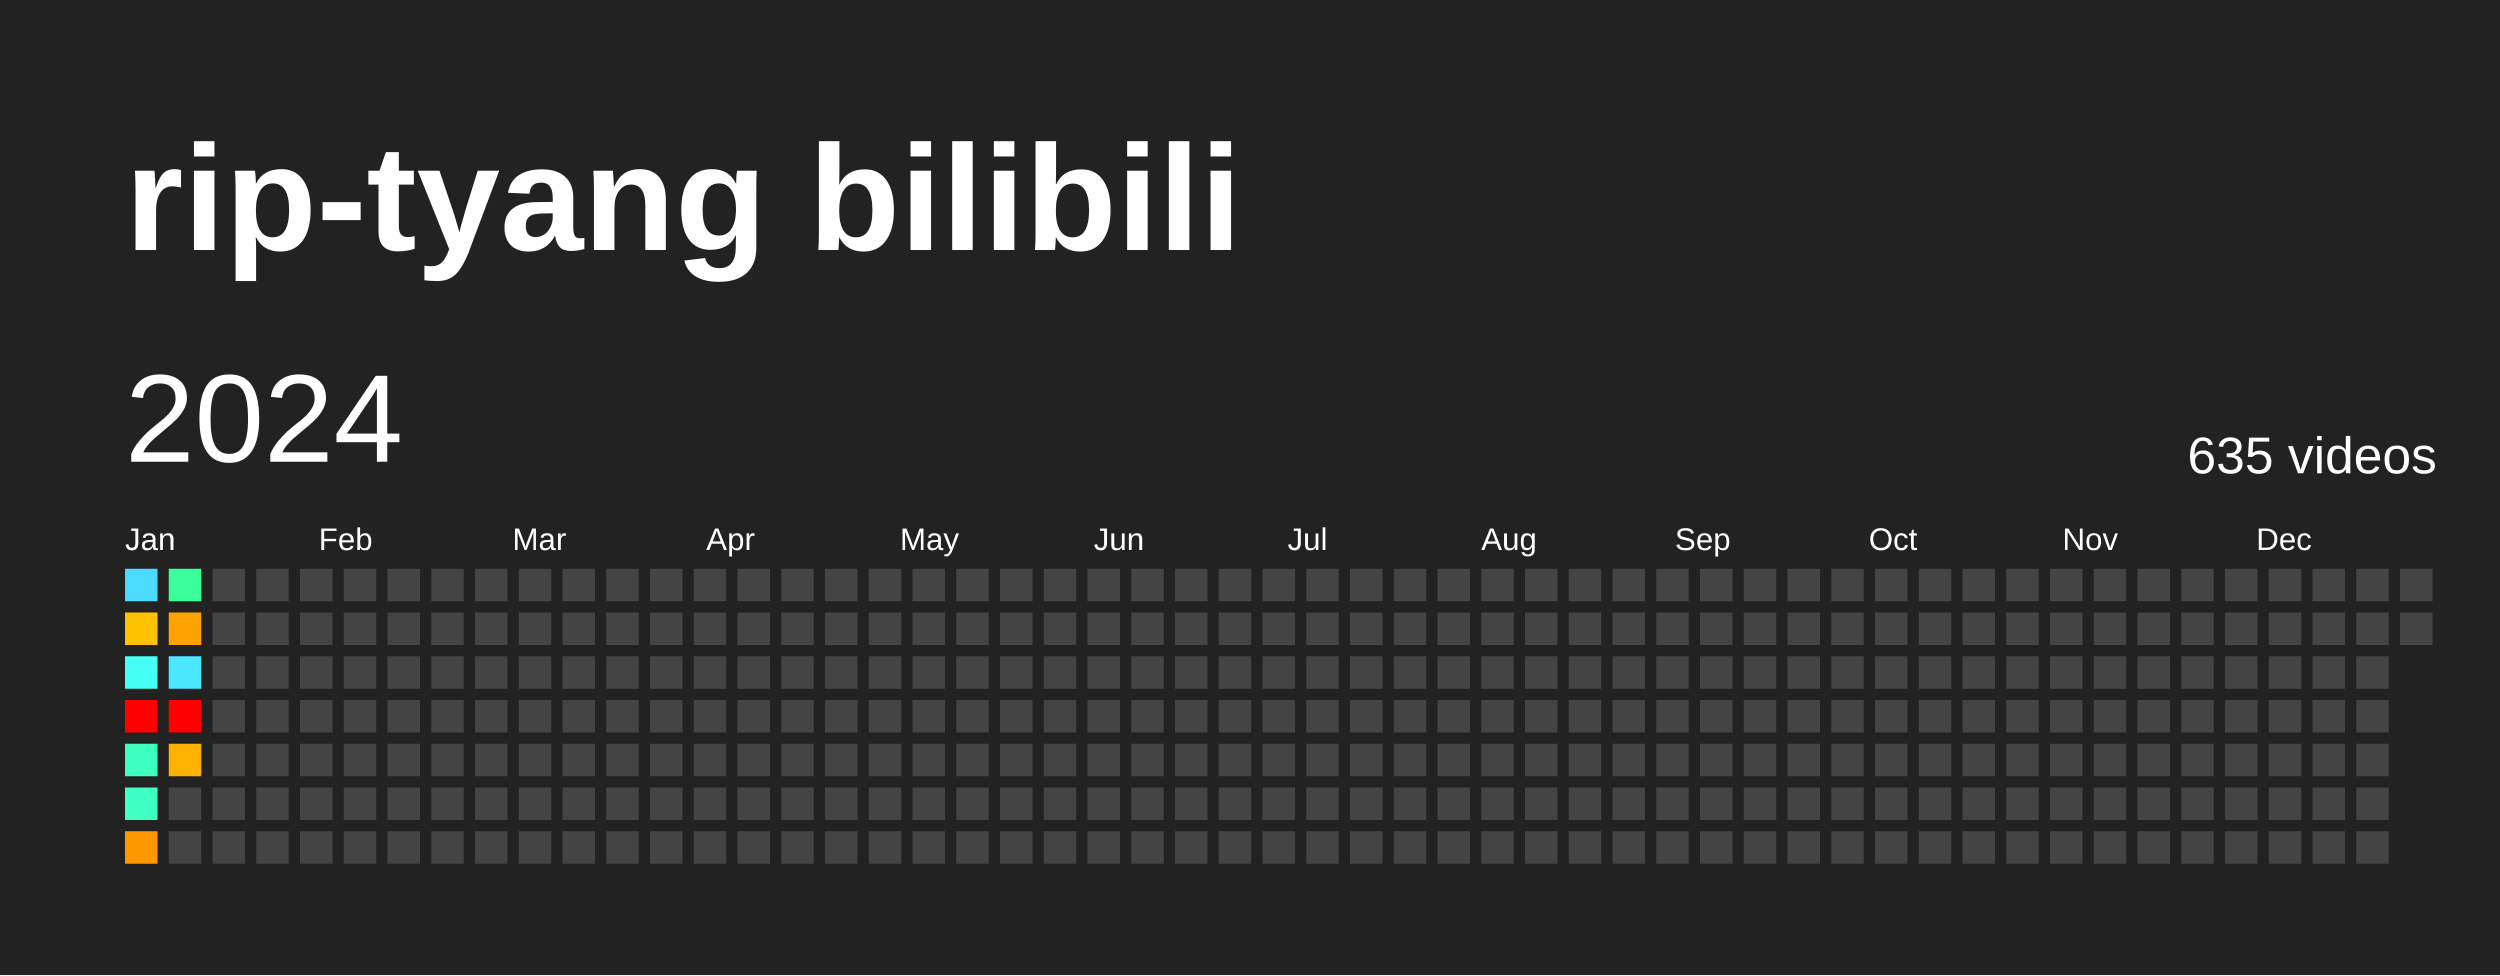
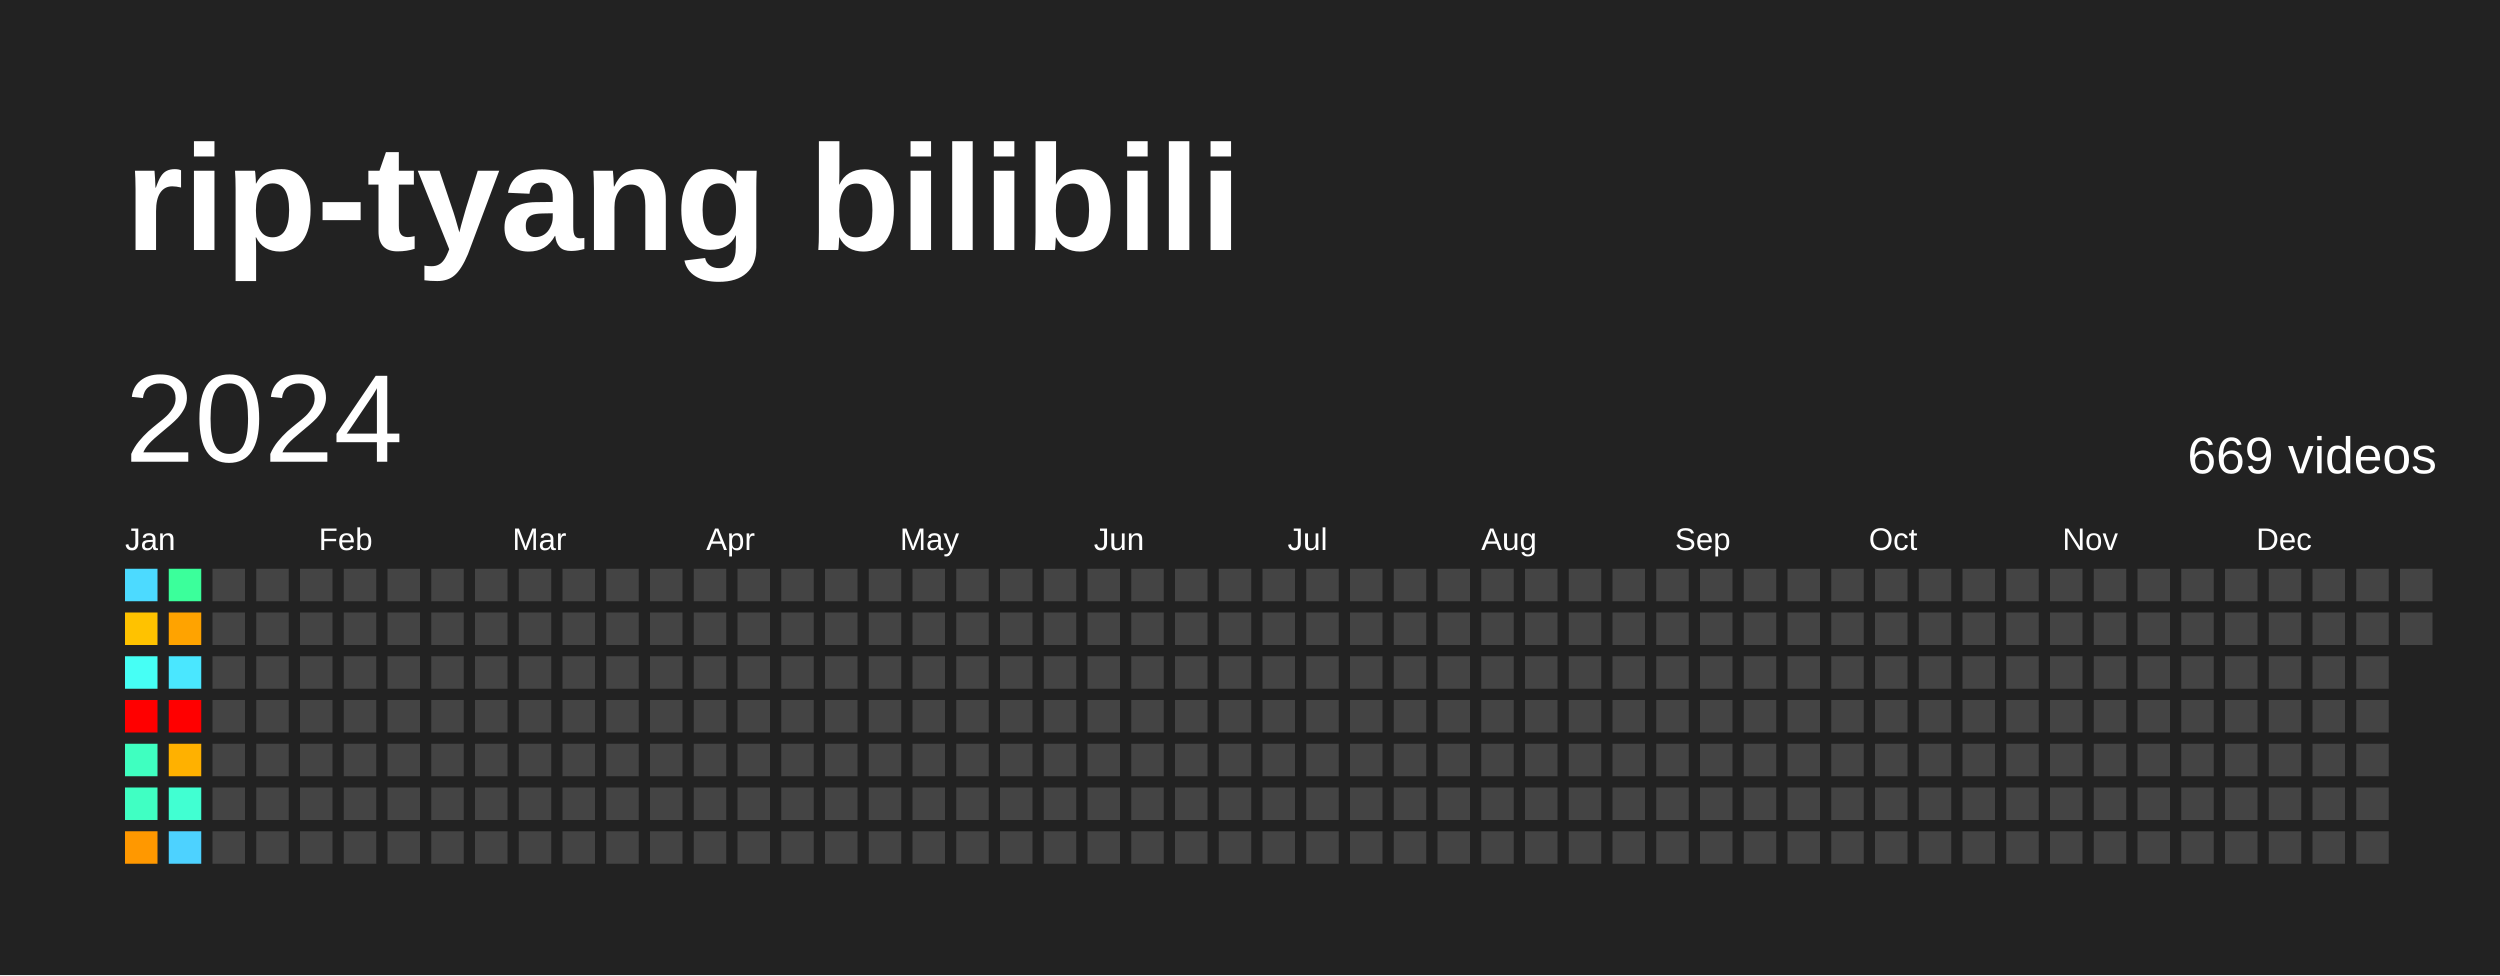
<svg xmlns="http://www.w3.org/2000/svg" baseProfile="full" height="78mm" version="1.1" viewBox="0,0,200,78" width="200mm">
  <defs />
  <rect fill="#222222" height="78" width="200" x="0" y="0" />
  <text fill="#FFFFFF" style="font-size:12px; font-family:Arial; font-weight:bold;" x="10" y="20">rip-tyang bilibili</text>
  <text dominant-baseline="hanging" fill="#FFFFFF" style="font-size:10.0px; font-family:Arial;" x="10" y="30">2024</text>
-   <text dominant-baseline="hanging" fill="#FFFFFF" style="font-size:4.125px; font-family:Arial;" x="175" y="35">635 videos</text>
+   <text dominant-baseline="hanging" fill="#FFFFFF" style="font-size:4.125px; font-family:Arial;" x="175" y="35">669 videos</text>
  <text fill="#FFFFFF" style="font-size:2.5px; font-family:Arial" x="10.0" y="44">Jan</text>
  <text fill="#FFFFFF" style="font-size:2.5px; font-family:Arial" x="25.5" y="44">Feb</text>
  <text fill="#FFFFFF" style="font-size:2.5px; font-family:Arial" x="41.0" y="44">Mar</text>
  <text fill="#FFFFFF" style="font-size:2.5px; font-family:Arial" x="56.5" y="44">Apr</text>
  <text fill="#FFFFFF" style="font-size:2.5px; font-family:Arial" x="72.0" y="44">May</text>
  <text fill="#FFFFFF" style="font-size:2.5px; font-family:Arial" x="87.5" y="44">Jun</text>
  <text fill="#FFFFFF" style="font-size:2.5px; font-family:Arial" x="103.0" y="44">Jul</text>
  <text fill="#FFFFFF" style="font-size:2.5px; font-family:Arial" x="118.5" y="44">Aug</text>
  <text fill="#FFFFFF" style="font-size:2.5px; font-family:Arial" x="134.0" y="44">Sep</text>
  <text fill="#FFFFFF" style="font-size:2.5px; font-family:Arial" x="149.5" y="44">Oct</text>
  <text fill="#FFFFFF" style="font-size:2.5px; font-family:Arial" x="165.0" y="44">Nov</text>
  <text fill="#FFFFFF" style="font-size:2.5px; font-family:Arial" x="180.5" y="44">Dec</text>
  <rect fill="#4cdaff" height="2.6" width="2.6" x="10.0" y="45.5" />
  <rect fill="#ffc200" height="2.6" width="2.6" x="10.0" y="49.0" />
  <rect fill="#46fff5" height="2.6" width="2.6" x="10.0" y="52.5" />
  <rect fill="red" height="2.6" width="2.6" x="10.0" y="56.0" />
  <rect fill="#3fffc0" height="2.6" width="2.6" x="10.0" y="59.5" />
  <rect fill="#40ffc3" height="2.6" width="2.6" x="10.0" y="63.0" />
  <rect fill="#ff9800" height="2.6" width="2.6" x="10.0" y="66.5" />
  <rect fill="#3bff9b" height="2.6" width="2.6" x="13.5" y="45.5" />
  <rect fill="#ffa300" height="2.6" width="2.6" x="13.5" y="49.0" />
  <rect fill="#4ae7ff" height="2.6" width="2.6" x="13.5" y="52.5" />
  <rect fill="red" height="2.6" width="2.6" x="13.5" y="56.0" />
  <rect fill="#ffb100" height="2.6" width="2.6" x="13.5" y="59.5" />
-   <rect fill="#444444" height="2.6" width="2.6" x="13.5" y="63.0" />
-   <rect fill="#444444" height="2.6" width="2.6" x="13.5" y="66.5" />
+   <rect fill="#41ffd2" height="2.6" width="2.6" x="13.5" y="63.0" />
+   <rect fill="#4dd2ff" height="2.6" width="2.6" x="13.5" y="66.5" />
  <rect fill="#444444" height="2.6" width="2.6" x="17.0" y="45.5" />
  <rect fill="#444444" height="2.6" width="2.6" x="17.0" y="49.0" />
  <rect fill="#444444" height="2.6" width="2.6" x="17.0" y="52.5" />
  <rect fill="#444444" height="2.6" width="2.6" x="17.0" y="56.0" />
  <rect fill="#444444" height="2.6" width="2.6" x="17.0" y="59.5" />
  <rect fill="#444444" height="2.6" width="2.6" x="17.0" y="63.0" />
  <rect fill="#444444" height="2.6" width="2.6" x="17.0" y="66.5" />
  <rect fill="#444444" height="2.6" width="2.6" x="20.5" y="45.5" />
  <rect fill="#444444" height="2.6" width="2.6" x="20.5" y="49.0" />
  <rect fill="#444444" height="2.6" width="2.6" x="20.5" y="52.5" />
  <rect fill="#444444" height="2.6" width="2.6" x="20.5" y="56.0" />
  <rect fill="#444444" height="2.6" width="2.6" x="20.5" y="59.5" />
  <rect fill="#444444" height="2.6" width="2.6" x="20.5" y="63.0" />
  <rect fill="#444444" height="2.6" width="2.6" x="20.5" y="66.5" />
  <rect fill="#444444" height="2.6" width="2.6" x="24.0" y="45.5" />
  <rect fill="#444444" height="2.6" width="2.6" x="24.0" y="49.0" />
  <rect fill="#444444" height="2.6" width="2.6" x="24.0" y="52.5" />
  <rect fill="#444444" height="2.6" width="2.6" x="24.0" y="56.0" />
  <rect fill="#444444" height="2.6" width="2.6" x="24.0" y="59.5" />
  <rect fill="#444444" height="2.6" width="2.6" x="24.0" y="63.0" />
  <rect fill="#444444" height="2.6" width="2.6" x="24.0" y="66.5" />
  <rect fill="#444444" height="2.6" width="2.6" x="27.5" y="45.5" />
  <rect fill="#444444" height="2.6" width="2.6" x="27.5" y="49.0" />
  <rect fill="#444444" height="2.6" width="2.6" x="27.5" y="52.5" />
  <rect fill="#444444" height="2.6" width="2.6" x="27.5" y="56.0" />
  <rect fill="#444444" height="2.6" width="2.6" x="27.5" y="59.5" />
  <rect fill="#444444" height="2.6" width="2.6" x="27.5" y="63.0" />
  <rect fill="#444444" height="2.6" width="2.6" x="27.5" y="66.5" />
  <rect fill="#444444" height="2.6" width="2.6" x="31.0" y="45.5" />
  <rect fill="#444444" height="2.6" width="2.6" x="31.0" y="49.0" />
  <rect fill="#444444" height="2.6" width="2.6" x="31.0" y="52.5" />
  <rect fill="#444444" height="2.6" width="2.6" x="31.0" y="56.0" />
  <rect fill="#444444" height="2.6" width="2.6" x="31.0" y="59.5" />
  <rect fill="#444444" height="2.6" width="2.6" x="31.0" y="63.0" />
  <rect fill="#444444" height="2.6" width="2.6" x="31.0" y="66.5" />
  <rect fill="#444444" height="2.6" width="2.6" x="34.5" y="45.5" />
  <rect fill="#444444" height="2.6" width="2.6" x="34.5" y="49.0" />
  <rect fill="#444444" height="2.6" width="2.6" x="34.5" y="52.5" />
  <rect fill="#444444" height="2.6" width="2.6" x="34.5" y="56.0" />
  <rect fill="#444444" height="2.6" width="2.6" x="34.5" y="59.5" />
  <rect fill="#444444" height="2.6" width="2.6" x="34.5" y="63.0" />
  <rect fill="#444444" height="2.6" width="2.6" x="34.5" y="66.5" />
  <rect fill="#444444" height="2.6" width="2.6" x="38.0" y="45.5" />
  <rect fill="#444444" height="2.6" width="2.6" x="38.0" y="49.0" />
  <rect fill="#444444" height="2.6" width="2.6" x="38.0" y="52.5" />
  <rect fill="#444444" height="2.6" width="2.6" x="38.0" y="56.0" />
  <rect fill="#444444" height="2.6" width="2.6" x="38.0" y="59.5" />
  <rect fill="#444444" height="2.6" width="2.6" x="38.0" y="63.0" />
  <rect fill="#444444" height="2.6" width="2.6" x="38.0" y="66.5" />
  <rect fill="#444444" height="2.6" width="2.6" x="41.5" y="45.5" />
  <rect fill="#444444" height="2.6" width="2.6" x="41.5" y="49.0" />
  <rect fill="#444444" height="2.6" width="2.6" x="41.5" y="52.5" />
  <rect fill="#444444" height="2.6" width="2.6" x="41.5" y="56.0" />
  <rect fill="#444444" height="2.6" width="2.6" x="41.5" y="59.5" />
  <rect fill="#444444" height="2.6" width="2.6" x="41.5" y="63.0" />
  <rect fill="#444444" height="2.6" width="2.6" x="41.5" y="66.5" />
  <rect fill="#444444" height="2.6" width="2.6" x="45.0" y="45.5" />
  <rect fill="#444444" height="2.6" width="2.6" x="45.0" y="49.0" />
  <rect fill="#444444" height="2.6" width="2.6" x="45.0" y="52.5" />
  <rect fill="#444444" height="2.6" width="2.6" x="45.0" y="56.0" />
  <rect fill="#444444" height="2.6" width="2.6" x="45.0" y="59.5" />
  <rect fill="#444444" height="2.6" width="2.6" x="45.0" y="63.0" />
  <rect fill="#444444" height="2.6" width="2.6" x="45.0" y="66.5" />
  <rect fill="#444444" height="2.6" width="2.6" x="48.5" y="45.5" />
  <rect fill="#444444" height="2.6" width="2.6" x="48.5" y="49.0" />
  <rect fill="#444444" height="2.6" width="2.6" x="48.5" y="52.5" />
  <rect fill="#444444" height="2.6" width="2.6" x="48.5" y="56.0" />
  <rect fill="#444444" height="2.6" width="2.6" x="48.5" y="59.5" />
  <rect fill="#444444" height="2.6" width="2.6" x="48.5" y="63.0" />
  <rect fill="#444444" height="2.6" width="2.6" x="48.5" y="66.5" />
  <rect fill="#444444" height="2.6" width="2.6" x="52.0" y="45.5" />
  <rect fill="#444444" height="2.6" width="2.6" x="52.0" y="49.0" />
  <rect fill="#444444" height="2.6" width="2.6" x="52.0" y="52.5" />
  <rect fill="#444444" height="2.6" width="2.6" x="52.0" y="56.0" />
  <rect fill="#444444" height="2.6" width="2.6" x="52.0" y="59.5" />
  <rect fill="#444444" height="2.6" width="2.6" x="52.0" y="63.0" />
  <rect fill="#444444" height="2.6" width="2.6" x="52.0" y="66.5" />
  <rect fill="#444444" height="2.6" width="2.6" x="55.5" y="45.5" />
  <rect fill="#444444" height="2.6" width="2.6" x="55.5" y="49.0" />
  <rect fill="#444444" height="2.6" width="2.6" x="55.5" y="52.5" />
  <rect fill="#444444" height="2.6" width="2.6" x="55.5" y="56.0" />
  <rect fill="#444444" height="2.6" width="2.6" x="55.5" y="59.5" />
  <rect fill="#444444" height="2.6" width="2.6" x="55.5" y="63.0" />
  <rect fill="#444444" height="2.6" width="2.6" x="55.5" y="66.5" />
  <rect fill="#444444" height="2.6" width="2.6" x="59.0" y="45.5" />
  <rect fill="#444444" height="2.6" width="2.6" x="59.0" y="49.0" />
  <rect fill="#444444" height="2.6" width="2.6" x="59.0" y="52.5" />
  <rect fill="#444444" height="2.6" width="2.6" x="59.0" y="56.0" />
  <rect fill="#444444" height="2.6" width="2.6" x="59.0" y="59.5" />
  <rect fill="#444444" height="2.6" width="2.6" x="59.0" y="63.0" />
  <rect fill="#444444" height="2.6" width="2.6" x="59.0" y="66.5" />
  <rect fill="#444444" height="2.6" width="2.6" x="62.5" y="45.5" />
  <rect fill="#444444" height="2.6" width="2.6" x="62.5" y="49.0" />
  <rect fill="#444444" height="2.6" width="2.6" x="62.5" y="52.5" />
  <rect fill="#444444" height="2.6" width="2.6" x="62.5" y="56.0" />
  <rect fill="#444444" height="2.6" width="2.6" x="62.5" y="59.5" />
  <rect fill="#444444" height="2.6" width="2.6" x="62.5" y="63.0" />
  <rect fill="#444444" height="2.6" width="2.6" x="62.5" y="66.5" />
  <rect fill="#444444" height="2.6" width="2.6" x="66.0" y="45.5" />
  <rect fill="#444444" height="2.6" width="2.6" x="66.0" y="49.0" />
  <rect fill="#444444" height="2.6" width="2.6" x="66.0" y="52.5" />
  <rect fill="#444444" height="2.6" width="2.6" x="66.0" y="56.0" />
  <rect fill="#444444" height="2.6" width="2.6" x="66.0" y="59.5" />
  <rect fill="#444444" height="2.6" width="2.6" x="66.0" y="63.0" />
  <rect fill="#444444" height="2.6" width="2.6" x="66.0" y="66.5" />
  <rect fill="#444444" height="2.6" width="2.6" x="69.5" y="45.5" />
  <rect fill="#444444" height="2.6" width="2.6" x="69.5" y="49.0" />
  <rect fill="#444444" height="2.6" width="2.6" x="69.5" y="52.5" />
  <rect fill="#444444" height="2.6" width="2.6" x="69.5" y="56.0" />
  <rect fill="#444444" height="2.6" width="2.6" x="69.5" y="59.5" />
  <rect fill="#444444" height="2.6" width="2.6" x="69.5" y="63.0" />
  <rect fill="#444444" height="2.6" width="2.6" x="69.5" y="66.5" />
  <rect fill="#444444" height="2.6" width="2.6" x="73.0" y="45.5" />
  <rect fill="#444444" height="2.6" width="2.6" x="73.0" y="49.0" />
  <rect fill="#444444" height="2.6" width="2.6" x="73.0" y="52.5" />
  <rect fill="#444444" height="2.6" width="2.6" x="73.0" y="56.0" />
  <rect fill="#444444" height="2.6" width="2.6" x="73.0" y="59.5" />
  <rect fill="#444444" height="2.6" width="2.6" x="73.0" y="63.0" />
  <rect fill="#444444" height="2.6" width="2.6" x="73.0" y="66.5" />
  <rect fill="#444444" height="2.6" width="2.6" x="76.5" y="45.5" />
  <rect fill="#444444" height="2.6" width="2.6" x="76.5" y="49.0" />
  <rect fill="#444444" height="2.6" width="2.6" x="76.5" y="52.5" />
  <rect fill="#444444" height="2.6" width="2.6" x="76.5" y="56.0" />
  <rect fill="#444444" height="2.6" width="2.6" x="76.5" y="59.5" />
  <rect fill="#444444" height="2.6" width="2.6" x="76.5" y="63.0" />
  <rect fill="#444444" height="2.6" width="2.6" x="76.5" y="66.5" />
  <rect fill="#444444" height="2.6" width="2.6" x="80.0" y="45.5" />
  <rect fill="#444444" height="2.6" width="2.6" x="80.0" y="49.0" />
  <rect fill="#444444" height="2.6" width="2.6" x="80.0" y="52.5" />
  <rect fill="#444444" height="2.6" width="2.6" x="80.0" y="56.0" />
  <rect fill="#444444" height="2.6" width="2.6" x="80.0" y="59.5" />
  <rect fill="#444444" height="2.6" width="2.6" x="80.0" y="63.0" />
  <rect fill="#444444" height="2.6" width="2.6" x="80.0" y="66.5" />
  <rect fill="#444444" height="2.6" width="2.6" x="83.5" y="45.5" />
  <rect fill="#444444" height="2.6" width="2.6" x="83.5" y="49.0" />
  <rect fill="#444444" height="2.6" width="2.6" x="83.5" y="52.5" />
  <rect fill="#444444" height="2.6" width="2.6" x="83.5" y="56.0" />
  <rect fill="#444444" height="2.6" width="2.6" x="83.5" y="59.5" />
  <rect fill="#444444" height="2.6" width="2.6" x="83.5" y="63.0" />
  <rect fill="#444444" height="2.6" width="2.6" x="83.5" y="66.5" />
  <rect fill="#444444" height="2.6" width="2.6" x="87.0" y="45.5" />
  <rect fill="#444444" height="2.6" width="2.6" x="87.0" y="49.0" />
  <rect fill="#444444" height="2.6" width="2.6" x="87.0" y="52.5" />
  <rect fill="#444444" height="2.6" width="2.6" x="87.0" y="56.0" />
  <rect fill="#444444" height="2.6" width="2.6" x="87.0" y="59.5" />
  <rect fill="#444444" height="2.6" width="2.6" x="87.0" y="63.0" />
  <rect fill="#444444" height="2.6" width="2.6" x="87.0" y="66.5" />
  <rect fill="#444444" height="2.6" width="2.6" x="90.5" y="45.5" />
  <rect fill="#444444" height="2.6" width="2.6" x="90.5" y="49.0" />
  <rect fill="#444444" height="2.6" width="2.6" x="90.5" y="52.5" />
  <rect fill="#444444" height="2.6" width="2.6" x="90.5" y="56.0" />
  <rect fill="#444444" height="2.6" width="2.6" x="90.5" y="59.5" />
  <rect fill="#444444" height="2.6" width="2.6" x="90.5" y="63.0" />
  <rect fill="#444444" height="2.6" width="2.6" x="90.5" y="66.5" />
  <rect fill="#444444" height="2.6" width="2.6" x="94.0" y="45.5" />
  <rect fill="#444444" height="2.6" width="2.6" x="94.0" y="49.0" />
  <rect fill="#444444" height="2.6" width="2.6" x="94.0" y="52.5" />
  <rect fill="#444444" height="2.6" width="2.6" x="94.0" y="56.0" />
  <rect fill="#444444" height="2.6" width="2.6" x="94.0" y="59.5" />
  <rect fill="#444444" height="2.6" width="2.6" x="94.0" y="63.0" />
  <rect fill="#444444" height="2.6" width="2.6" x="94.0" y="66.5" />
  <rect fill="#444444" height="2.6" width="2.6" x="97.5" y="45.5" />
  <rect fill="#444444" height="2.6" width="2.6" x="97.5" y="49.0" />
  <rect fill="#444444" height="2.6" width="2.6" x="97.5" y="52.5" />
  <rect fill="#444444" height="2.6" width="2.6" x="97.5" y="56.0" />
  <rect fill="#444444" height="2.6" width="2.6" x="97.5" y="59.5" />
  <rect fill="#444444" height="2.6" width="2.6" x="97.5" y="63.0" />
  <rect fill="#444444" height="2.6" width="2.6" x="97.5" y="66.5" />
  <rect fill="#444444" height="2.6" width="2.6" x="101.0" y="45.5" />
  <rect fill="#444444" height="2.6" width="2.6" x="101.0" y="49.0" />
  <rect fill="#444444" height="2.6" width="2.6" x="101.0" y="52.5" />
  <rect fill="#444444" height="2.6" width="2.6" x="101.0" y="56.0" />
  <rect fill="#444444" height="2.6" width="2.6" x="101.0" y="59.5" />
  <rect fill="#444444" height="2.6" width="2.6" x="101.0" y="63.0" />
  <rect fill="#444444" height="2.6" width="2.6" x="101.0" y="66.5" />
  <rect fill="#444444" height="2.6" width="2.6" x="104.5" y="45.5" />
  <rect fill="#444444" height="2.6" width="2.6" x="104.5" y="49.0" />
  <rect fill="#444444" height="2.6" width="2.6" x="104.5" y="52.5" />
  <rect fill="#444444" height="2.6" width="2.6" x="104.5" y="56.0" />
  <rect fill="#444444" height="2.6" width="2.6" x="104.5" y="59.5" />
  <rect fill="#444444" height="2.6" width="2.6" x="104.5" y="63.0" />
  <rect fill="#444444" height="2.6" width="2.6" x="104.5" y="66.5" />
  <rect fill="#444444" height="2.6" width="2.6" x="108.0" y="45.5" />
  <rect fill="#444444" height="2.6" width="2.6" x="108.0" y="49.0" />
  <rect fill="#444444" height="2.6" width="2.6" x="108.0" y="52.5" />
  <rect fill="#444444" height="2.6" width="2.6" x="108.0" y="56.0" />
  <rect fill="#444444" height="2.6" width="2.6" x="108.0" y="59.5" />
  <rect fill="#444444" height="2.6" width="2.6" x="108.0" y="63.0" />
  <rect fill="#444444" height="2.6" width="2.6" x="108.0" y="66.5" />
  <rect fill="#444444" height="2.6" width="2.6" x="111.5" y="45.5" />
  <rect fill="#444444" height="2.6" width="2.6" x="111.5" y="49.0" />
  <rect fill="#444444" height="2.6" width="2.6" x="111.5" y="52.5" />
  <rect fill="#444444" height="2.6" width="2.6" x="111.5" y="56.0" />
  <rect fill="#444444" height="2.6" width="2.6" x="111.5" y="59.5" />
  <rect fill="#444444" height="2.6" width="2.6" x="111.5" y="63.0" />
  <rect fill="#444444" height="2.6" width="2.6" x="111.5" y="66.5" />
  <rect fill="#444444" height="2.6" width="2.6" x="115.0" y="45.5" />
  <rect fill="#444444" height="2.6" width="2.6" x="115.0" y="49.0" />
  <rect fill="#444444" height="2.6" width="2.6" x="115.0" y="52.5" />
  <rect fill="#444444" height="2.6" width="2.6" x="115.0" y="56.0" />
  <rect fill="#444444" height="2.6" width="2.6" x="115.0" y="59.5" />
  <rect fill="#444444" height="2.6" width="2.6" x="115.0" y="63.0" />
  <rect fill="#444444" height="2.6" width="2.6" x="115.0" y="66.5" />
  <rect fill="#444444" height="2.6" width="2.6" x="118.5" y="45.5" />
  <rect fill="#444444" height="2.6" width="2.6" x="118.5" y="49.0" />
  <rect fill="#444444" height="2.6" width="2.6" x="118.5" y="52.5" />
  <rect fill="#444444" height="2.6" width="2.6" x="118.5" y="56.0" />
  <rect fill="#444444" height="2.6" width="2.6" x="118.5" y="59.5" />
  <rect fill="#444444" height="2.6" width="2.6" x="118.5" y="63.0" />
  <rect fill="#444444" height="2.6" width="2.6" x="118.5" y="66.5" />
  <rect fill="#444444" height="2.6" width="2.6" x="122.0" y="45.5" />
  <rect fill="#444444" height="2.6" width="2.6" x="122.0" y="49.0" />
  <rect fill="#444444" height="2.6" width="2.6" x="122.0" y="52.5" />
  <rect fill="#444444" height="2.6" width="2.6" x="122.0" y="56.0" />
  <rect fill="#444444" height="2.6" width="2.6" x="122.0" y="59.5" />
  <rect fill="#444444" height="2.6" width="2.6" x="122.0" y="63.0" />
  <rect fill="#444444" height="2.6" width="2.6" x="122.0" y="66.5" />
  <rect fill="#444444" height="2.6" width="2.6" x="125.5" y="45.5" />
  <rect fill="#444444" height="2.6" width="2.6" x="125.5" y="49.0" />
  <rect fill="#444444" height="2.6" width="2.6" x="125.5" y="52.5" />
  <rect fill="#444444" height="2.6" width="2.6" x="125.5" y="56.0" />
  <rect fill="#444444" height="2.6" width="2.6" x="125.5" y="59.5" />
  <rect fill="#444444" height="2.6" width="2.6" x="125.5" y="63.0" />
  <rect fill="#444444" height="2.6" width="2.6" x="125.5" y="66.5" />
  <rect fill="#444444" height="2.6" width="2.6" x="129.0" y="45.5" />
  <rect fill="#444444" height="2.6" width="2.6" x="129.0" y="49.0" />
  <rect fill="#444444" height="2.6" width="2.6" x="129.0" y="52.5" />
  <rect fill="#444444" height="2.6" width="2.6" x="129.0" y="56.0" />
  <rect fill="#444444" height="2.6" width="2.6" x="129.0" y="59.5" />
  <rect fill="#444444" height="2.6" width="2.6" x="129.0" y="63.0" />
  <rect fill="#444444" height="2.6" width="2.6" x="129.0" y="66.5" />
  <rect fill="#444444" height="2.6" width="2.6" x="132.5" y="45.5" />
  <rect fill="#444444" height="2.6" width="2.6" x="132.5" y="49.0" />
  <rect fill="#444444" height="2.6" width="2.6" x="132.5" y="52.5" />
  <rect fill="#444444" height="2.6" width="2.6" x="132.5" y="56.0" />
  <rect fill="#444444" height="2.6" width="2.6" x="132.5" y="59.5" />
  <rect fill="#444444" height="2.6" width="2.6" x="132.5" y="63.0" />
  <rect fill="#444444" height="2.6" width="2.6" x="132.5" y="66.5" />
  <rect fill="#444444" height="2.6" width="2.6" x="136.0" y="45.5" />
  <rect fill="#444444" height="2.6" width="2.6" x="136.0" y="49.0" />
  <rect fill="#444444" height="2.6" width="2.6" x="136.0" y="52.5" />
  <rect fill="#444444" height="2.6" width="2.6" x="136.0" y="56.0" />
  <rect fill="#444444" height="2.6" width="2.6" x="136.0" y="59.5" />
  <rect fill="#444444" height="2.6" width="2.6" x="136.0" y="63.0" />
  <rect fill="#444444" height="2.6" width="2.6" x="136.0" y="66.5" />
  <rect fill="#444444" height="2.6" width="2.6" x="139.5" y="45.5" />
  <rect fill="#444444" height="2.6" width="2.6" x="139.5" y="49.0" />
  <rect fill="#444444" height="2.6" width="2.6" x="139.5" y="52.5" />
  <rect fill="#444444" height="2.6" width="2.6" x="139.5" y="56.0" />
  <rect fill="#444444" height="2.6" width="2.6" x="139.5" y="59.5" />
  <rect fill="#444444" height="2.6" width="2.6" x="139.5" y="63.0" />
  <rect fill="#444444" height="2.6" width="2.6" x="139.5" y="66.5" />
  <rect fill="#444444" height="2.6" width="2.6" x="143.0" y="45.5" />
  <rect fill="#444444" height="2.6" width="2.6" x="143.0" y="49.0" />
  <rect fill="#444444" height="2.6" width="2.6" x="143.0" y="52.5" />
  <rect fill="#444444" height="2.6" width="2.6" x="143.0" y="56.0" />
  <rect fill="#444444" height="2.6" width="2.6" x="143.0" y="59.5" />
  <rect fill="#444444" height="2.6" width="2.6" x="143.0" y="63.0" />
  <rect fill="#444444" height="2.6" width="2.6" x="143.0" y="66.5" />
  <rect fill="#444444" height="2.6" width="2.6" x="146.5" y="45.5" />
  <rect fill="#444444" height="2.6" width="2.6" x="146.5" y="49.0" />
  <rect fill="#444444" height="2.6" width="2.6" x="146.5" y="52.5" />
  <rect fill="#444444" height="2.6" width="2.6" x="146.5" y="56.0" />
  <rect fill="#444444" height="2.6" width="2.6" x="146.5" y="59.5" />
  <rect fill="#444444" height="2.6" width="2.6" x="146.5" y="63.0" />
  <rect fill="#444444" height="2.6" width="2.6" x="146.5" y="66.5" />
  <rect fill="#444444" height="2.6" width="2.6" x="150.0" y="45.5" />
  <rect fill="#444444" height="2.6" width="2.6" x="150.0" y="49.0" />
  <rect fill="#444444" height="2.6" width="2.6" x="150.0" y="52.5" />
  <rect fill="#444444" height="2.6" width="2.6" x="150.0" y="56.0" />
  <rect fill="#444444" height="2.6" width="2.6" x="150.0" y="59.5" />
  <rect fill="#444444" height="2.6" width="2.6" x="150.0" y="63.0" />
  <rect fill="#444444" height="2.6" width="2.6" x="150.0" y="66.5" />
  <rect fill="#444444" height="2.6" width="2.6" x="153.5" y="45.5" />
  <rect fill="#444444" height="2.6" width="2.6" x="153.5" y="49.0" />
  <rect fill="#444444" height="2.6" width="2.6" x="153.5" y="52.5" />
  <rect fill="#444444" height="2.6" width="2.6" x="153.5" y="56.0" />
  <rect fill="#444444" height="2.6" width="2.6" x="153.5" y="59.5" />
  <rect fill="#444444" height="2.6" width="2.6" x="153.5" y="63.0" />
  <rect fill="#444444" height="2.6" width="2.6" x="153.5" y="66.5" />
  <rect fill="#444444" height="2.6" width="2.6" x="157.0" y="45.5" />
  <rect fill="#444444" height="2.6" width="2.6" x="157.0" y="49.0" />
  <rect fill="#444444" height="2.6" width="2.6" x="157.0" y="52.5" />
  <rect fill="#444444" height="2.6" width="2.6" x="157.0" y="56.0" />
  <rect fill="#444444" height="2.6" width="2.6" x="157.0" y="59.5" />
  <rect fill="#444444" height="2.6" width="2.6" x="157.0" y="63.0" />
  <rect fill="#444444" height="2.6" width="2.6" x="157.0" y="66.5" />
  <rect fill="#444444" height="2.6" width="2.6" x="160.5" y="45.5" />
  <rect fill="#444444" height="2.6" width="2.6" x="160.5" y="49.0" />
  <rect fill="#444444" height="2.6" width="2.6" x="160.5" y="52.5" />
  <rect fill="#444444" height="2.6" width="2.6" x="160.5" y="56.0" />
  <rect fill="#444444" height="2.6" width="2.6" x="160.5" y="59.5" />
  <rect fill="#444444" height="2.6" width="2.6" x="160.5" y="63.0" />
  <rect fill="#444444" height="2.6" width="2.6" x="160.5" y="66.5" />
  <rect fill="#444444" height="2.6" width="2.6" x="164.0" y="45.5" />
  <rect fill="#444444" height="2.6" width="2.6" x="164.0" y="49.0" />
  <rect fill="#444444" height="2.6" width="2.6" x="164.0" y="52.5" />
  <rect fill="#444444" height="2.6" width="2.6" x="164.0" y="56.0" />
  <rect fill="#444444" height="2.6" width="2.6" x="164.0" y="59.5" />
  <rect fill="#444444" height="2.6" width="2.6" x="164.0" y="63.0" />
  <rect fill="#444444" height="2.6" width="2.6" x="164.0" y="66.5" />
  <rect fill="#444444" height="2.6" width="2.6" x="167.5" y="45.5" />
  <rect fill="#444444" height="2.6" width="2.6" x="167.5" y="49.0" />
  <rect fill="#444444" height="2.6" width="2.6" x="167.5" y="52.5" />
  <rect fill="#444444" height="2.6" width="2.6" x="167.5" y="56.0" />
  <rect fill="#444444" height="2.6" width="2.6" x="167.5" y="59.5" />
  <rect fill="#444444" height="2.6" width="2.6" x="167.5" y="63.0" />
  <rect fill="#444444" height="2.6" width="2.6" x="167.5" y="66.5" />
  <rect fill="#444444" height="2.6" width="2.6" x="171.0" y="45.5" />
  <rect fill="#444444" height="2.6" width="2.6" x="171.0" y="49.0" />
  <rect fill="#444444" height="2.6" width="2.6" x="171.0" y="52.5" />
  <rect fill="#444444" height="2.6" width="2.6" x="171.0" y="56.0" />
  <rect fill="#444444" height="2.6" width="2.6" x="171.0" y="59.5" />
  <rect fill="#444444" height="2.6" width="2.6" x="171.0" y="63.0" />
  <rect fill="#444444" height="2.6" width="2.6" x="171.0" y="66.5" />
  <rect fill="#444444" height="2.6" width="2.6" x="174.5" y="45.5" />
  <rect fill="#444444" height="2.6" width="2.6" x="174.5" y="49.0" />
  <rect fill="#444444" height="2.6" width="2.6" x="174.5" y="52.5" />
  <rect fill="#444444" height="2.6" width="2.6" x="174.5" y="56.0" />
  <rect fill="#444444" height="2.6" width="2.6" x="174.5" y="59.5" />
  <rect fill="#444444" height="2.6" width="2.6" x="174.5" y="63.0" />
  <rect fill="#444444" height="2.6" width="2.6" x="174.5" y="66.5" />
  <rect fill="#444444" height="2.6" width="2.6" x="178.0" y="45.5" />
  <rect fill="#444444" height="2.6" width="2.6" x="178.0" y="49.0" />
  <rect fill="#444444" height="2.6" width="2.6" x="178.0" y="52.5" />
  <rect fill="#444444" height="2.6" width="2.6" x="178.0" y="56.0" />
  <rect fill="#444444" height="2.6" width="2.6" x="178.0" y="59.5" />
  <rect fill="#444444" height="2.6" width="2.6" x="178.0" y="63.0" />
  <rect fill="#444444" height="2.6" width="2.6" x="178.0" y="66.5" />
  <rect fill="#444444" height="2.6" width="2.6" x="181.5" y="45.5" />
  <rect fill="#444444" height="2.6" width="2.6" x="181.5" y="49.0" />
  <rect fill="#444444" height="2.6" width="2.6" x="181.5" y="52.5" />
  <rect fill="#444444" height="2.6" width="2.6" x="181.5" y="56.0" />
  <rect fill="#444444" height="2.6" width="2.6" x="181.5" y="59.5" />
  <rect fill="#444444" height="2.6" width="2.6" x="181.5" y="63.0" />
  <rect fill="#444444" height="2.6" width="2.6" x="181.5" y="66.5" />
  <rect fill="#444444" height="2.6" width="2.6" x="185.0" y="45.5" />
  <rect fill="#444444" height="2.6" width="2.6" x="185.0" y="49.0" />
  <rect fill="#444444" height="2.6" width="2.6" x="185.0" y="52.5" />
  <rect fill="#444444" height="2.6" width="2.6" x="185.0" y="56.0" />
  <rect fill="#444444" height="2.6" width="2.6" x="185.0" y="59.5" />
  <rect fill="#444444" height="2.6" width="2.6" x="185.0" y="63.0" />
  <rect fill="#444444" height="2.6" width="2.6" x="185.0" y="66.5" />
  <rect fill="#444444" height="2.6" width="2.6" x="188.5" y="45.5" />
  <rect fill="#444444" height="2.6" width="2.6" x="188.5" y="49.0" />
  <rect fill="#444444" height="2.6" width="2.6" x="188.5" y="52.5" />
  <rect fill="#444444" height="2.6" width="2.6" x="188.5" y="56.0" />
  <rect fill="#444444" height="2.6" width="2.6" x="188.5" y="59.5" />
  <rect fill="#444444" height="2.6" width="2.6" x="188.5" y="63.0" />
  <rect fill="#444444" height="2.6" width="2.6" x="188.5" y="66.5" />
  <rect fill="#444444" height="2.6" width="2.6" x="192.0" y="45.5" />
  <rect fill="#444444" height="2.6" width="2.6" x="192.0" y="49.0" />
</svg>
